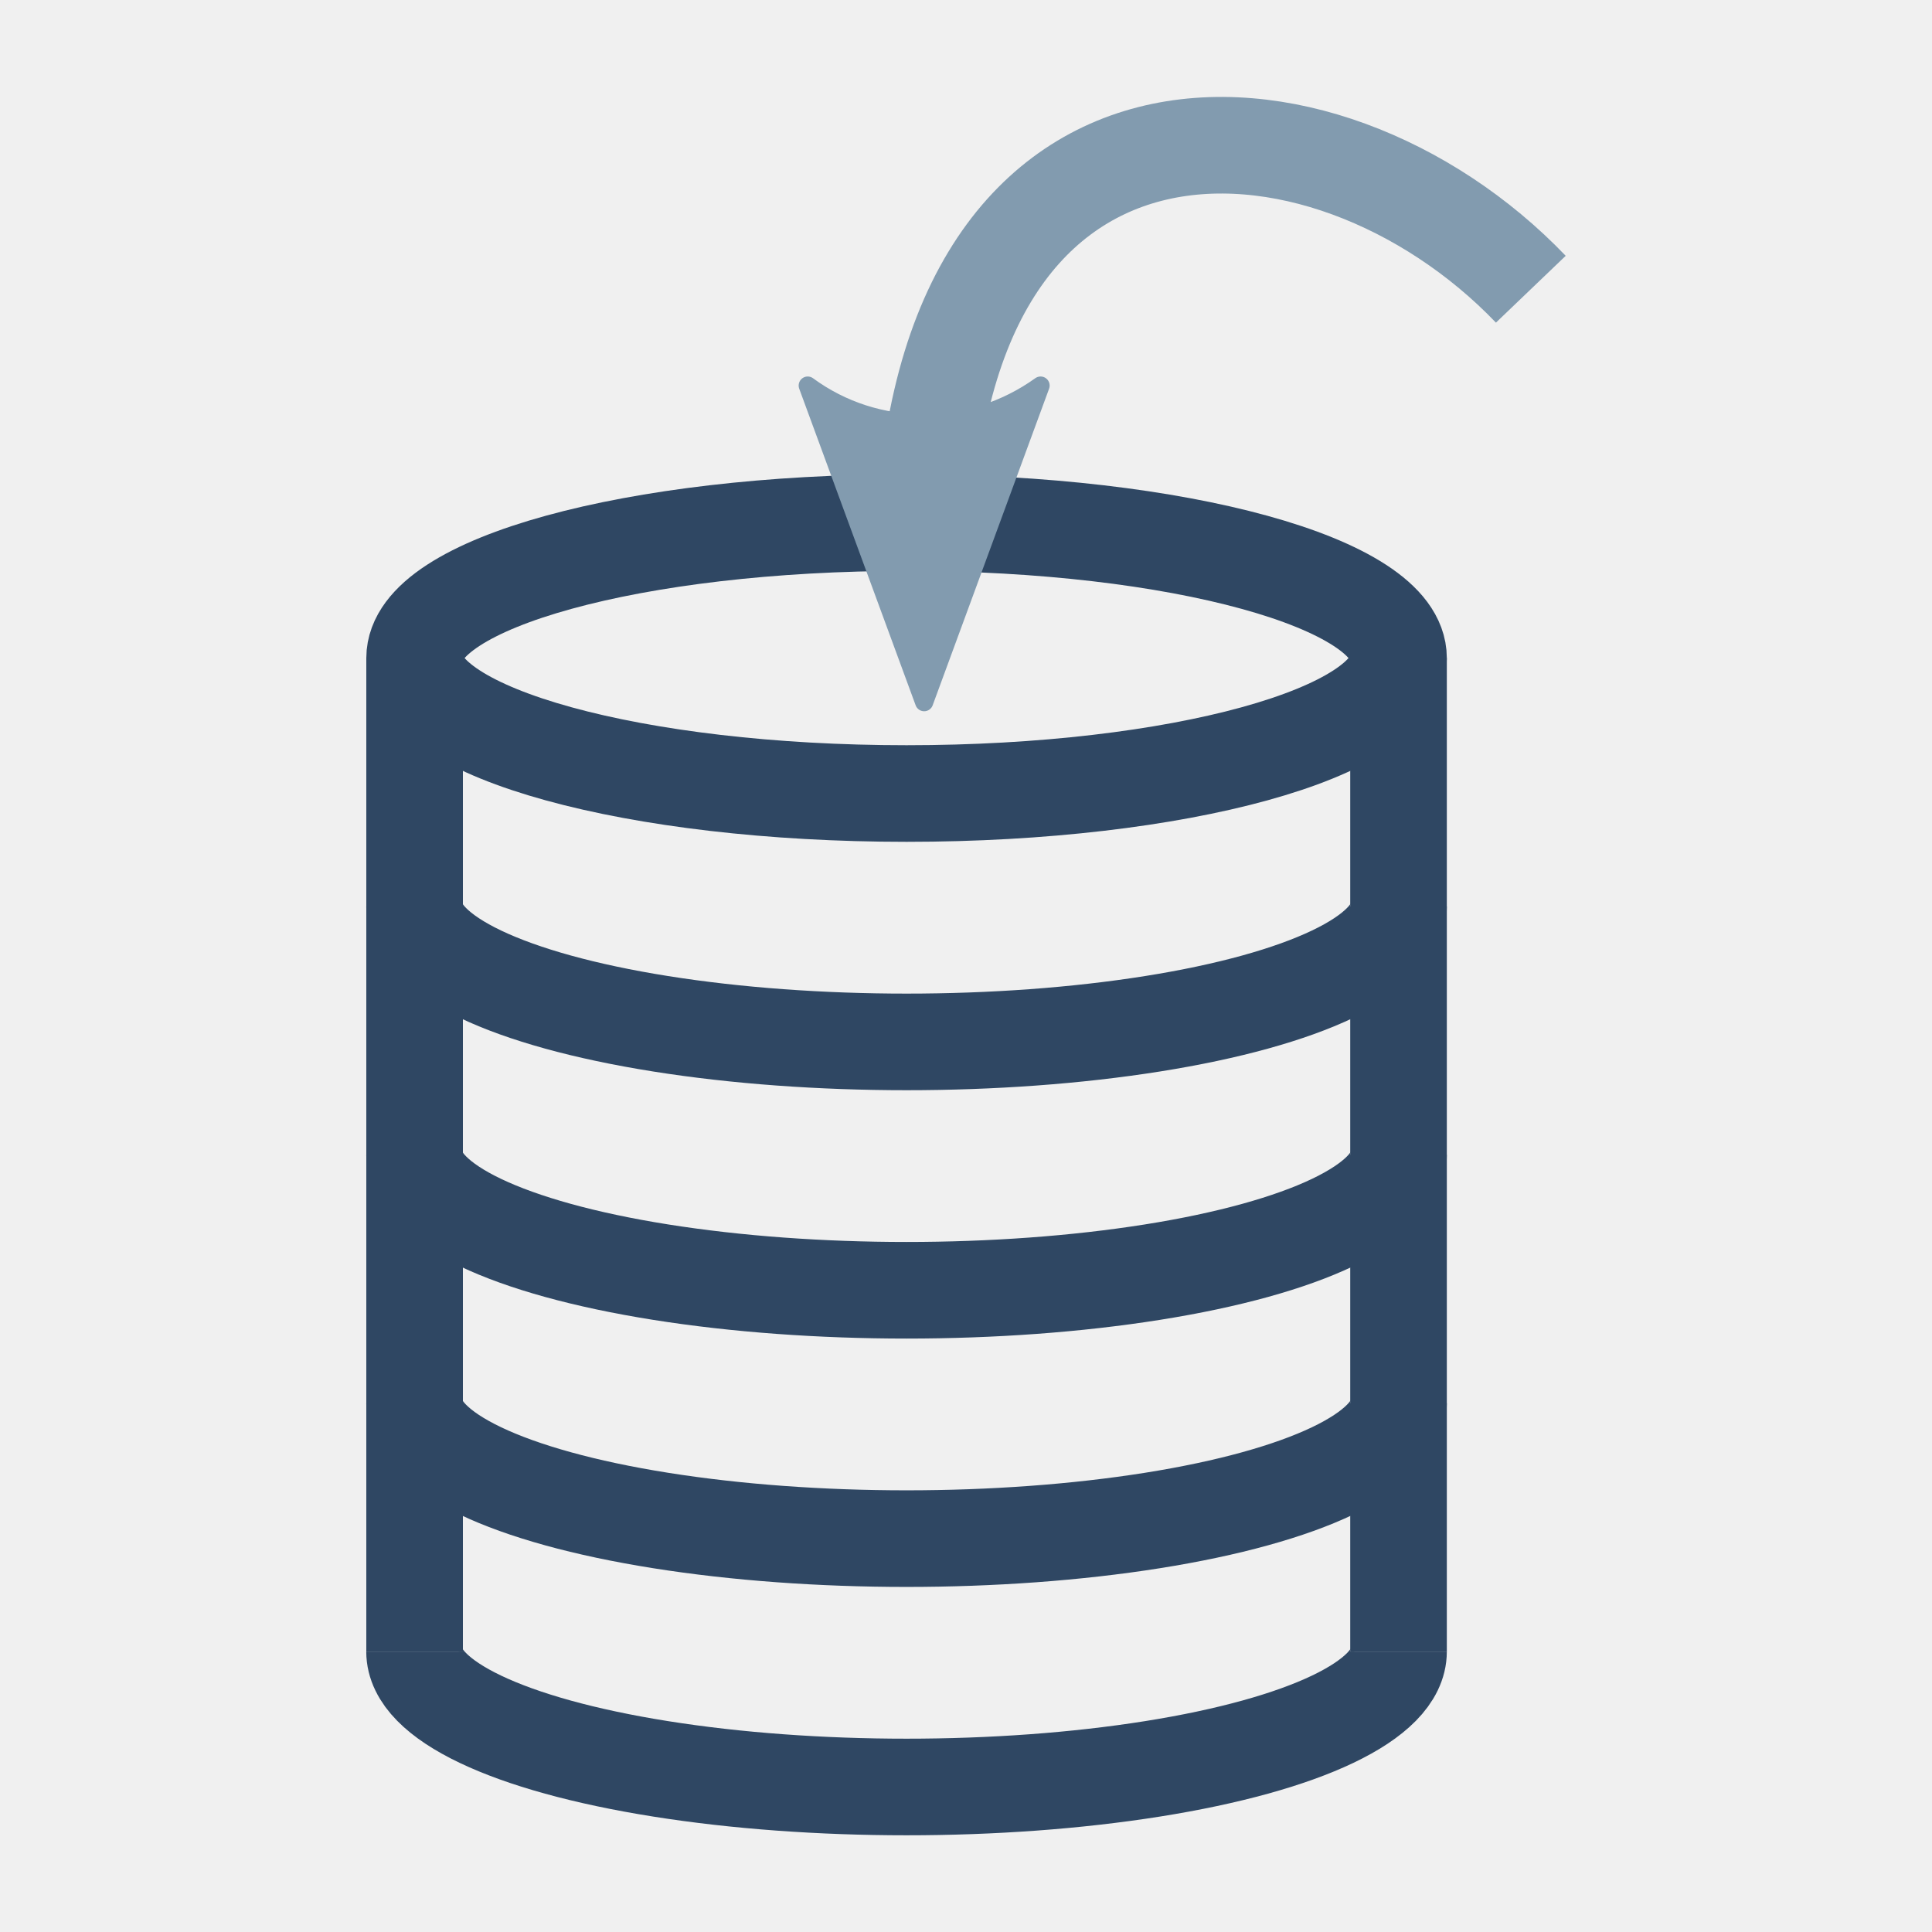
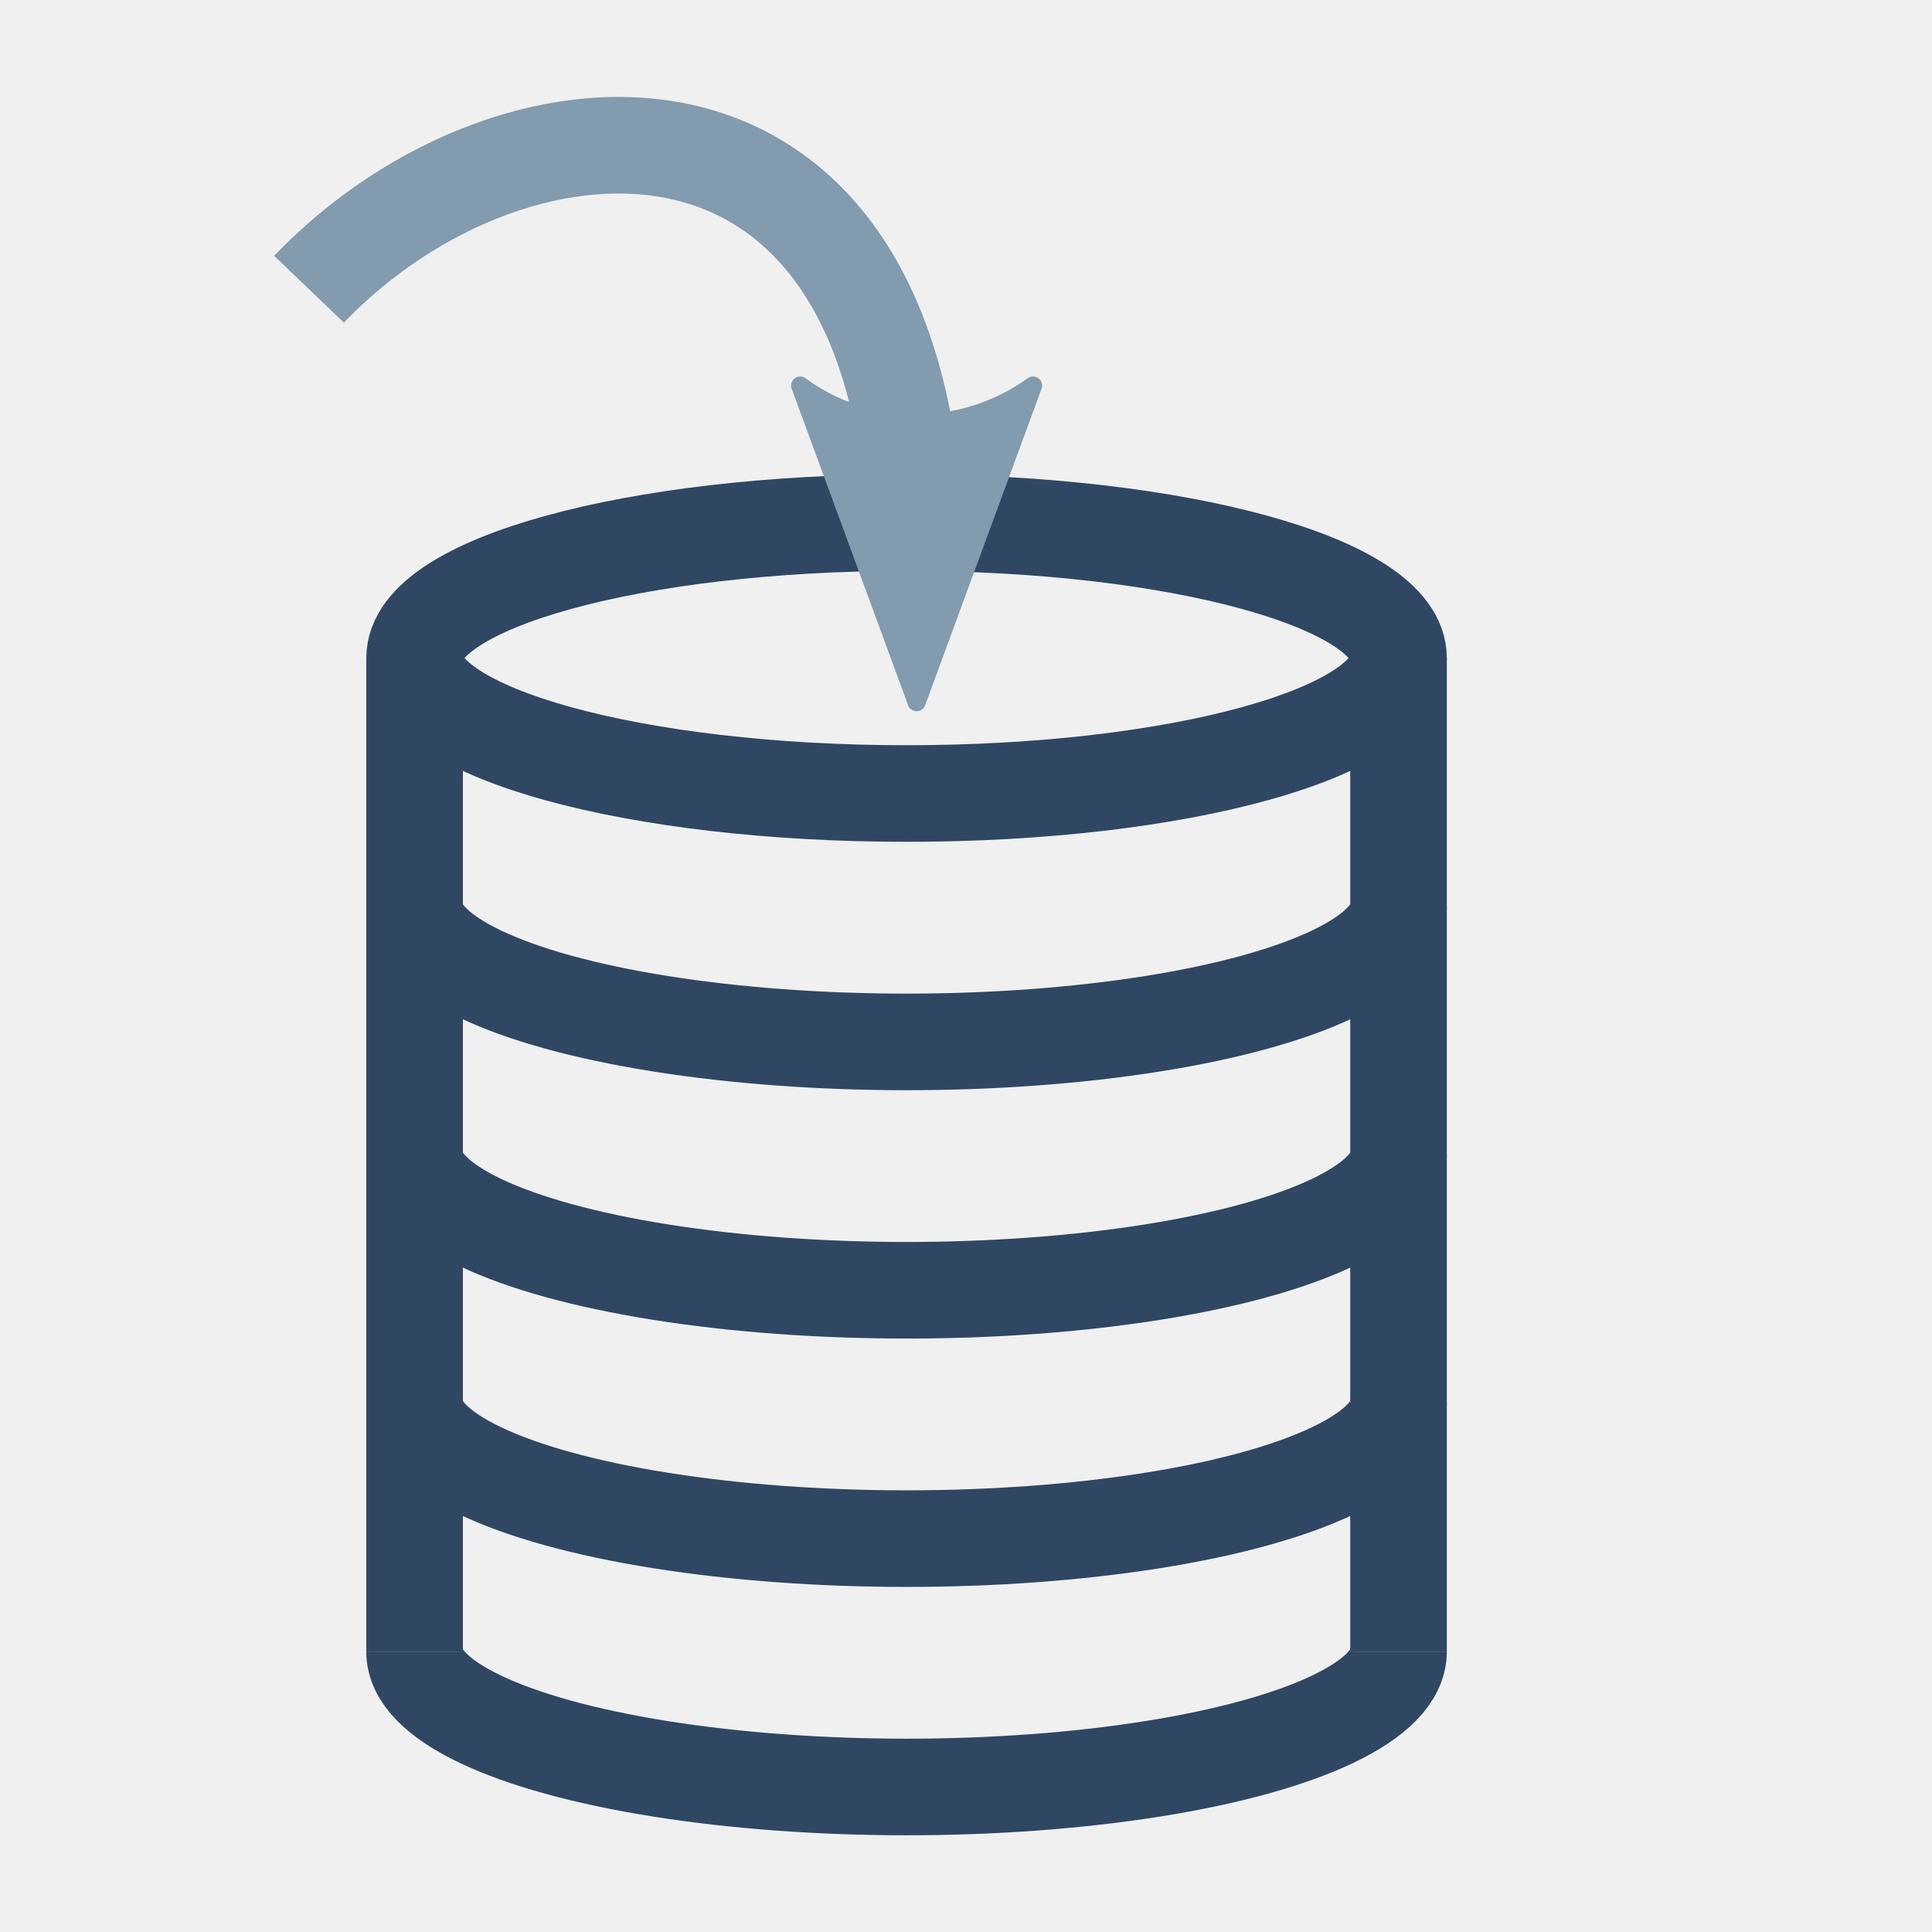
<svg xmlns="http://www.w3.org/2000/svg" width="40" height="40" viewBox="0 0 40 40" id="svg4194" version="1.1">
  <defs id="defs4196">
    <marker orient="auto" refY="0" refX="0" id="Arrow2Sstart" style="overflow:visible">
      <path id="path4234" style="fill-rule:evenodd;stroke-width:0.625;stroke-linejoin:round" d="M 8.719,4.034 -2.207,0.016 8.719,-4.002 c -1.745,2.372 -1.735,5.617 -6e-7,8.035 z" transform="matrix(0.3,0,0,0.3,-0.69,0)" />
    </marker>
    <marker style="overflow:visible" id="marker4816" refX="0" refY="0" orient="auto">
      <path transform="matrix(0.3,0,0,0.3,-0.69,0)" d="M 8.719,4.034 -2.207,0.016 8.719,-4.002 c -1.745,2.372 -1.735,5.617 -6e-7,8.035 z" style="fill:#829baf;fill-opacity:1;fill-rule:evenodd;stroke:#829baf;stroke-width:0.625;stroke-linejoin:round;stroke-opacity:1" id="path4818" />
    </marker>
    <marker orient="auto" refY="0" refX="0" id="marker4601" style="overflow:visible">
      <path id="path4228" style="fill:#000000;fill-opacity:1;fill-rule:evenodd;stroke:#000000;stroke-width:0.625;stroke-linejoin:round;stroke-opacity:1" d="M 8.719,4.034 -2.207,0.016 8.719,-4.002 c -1.745,2.372 -1.735,5.617 -6e-7,8.035 z" transform="scale(0.6,0.6)" />
    </marker>
    <marker orient="auto" refY="0" refX="0" id="Arrow1Mstart" style="overflow:visible">
      <path id="path4210" d="M 0,0 5,-5 -12.5,0 5,5 0,0 Z" style="fill:#000000;fill-opacity:1;fill-rule:evenodd;stroke:#000000;stroke-width:1pt;stroke-opacity:1" transform="matrix(0.4,0,0,0.4,4,0)" />
    </marker>
    <marker orient="auto" refY="0" refX="0" id="StopS" style="overflow:visible">
      <path id="path4318" d="M 0,5.65 0,-5.65" style="fill:none;fill-opacity:0.75;fill-rule:evenodd;stroke:#2f4763;stroke-width:1pt;stroke-opacity:1" transform="scale(0.2,0.2)" />
    </marker>
    <marker orient="auto" refY="0" refX="0" id="marker4671" style="overflow:visible">
      <path id="path4673" style="fill:#2f4763;fill-opacity:1;fill-rule:evenodd;stroke:#2f4763;stroke-width:0.625;stroke-linejoin:round;stroke-opacity:1" d="M 8.719,4.034 -2.207,0.016 8.719,-4.002 c -1.745,2.372 -1.735,5.617 -6e-7,8.035 z" transform="scale(0.6,0.6)" />
    </marker>
    <marker orient="auto" refY="0" refX="0" id="EmptyTriangleInM" style="overflow:visible">
      <path id="path4297" d="m 5.77,0 -8.65,5 0,-10 8.65,5 z" style="fill:#ffffff;fill-rule:evenodd;stroke:#2f4763;stroke-width:1pt;stroke-opacity:1" transform="matrix(-0.4,0,0,-0.4,1.8,0)" />
    </marker>
    <marker orient="auto" refY="0" refX="0" id="marker4527" style="overflow:visible">
      <path id="path4529" style="fill:#2f4763;fill-opacity:1;fill-rule:evenodd;stroke:#2f4763;stroke-width:0.625;stroke-linejoin:round;stroke-opacity:1" d="M 8.719,4.034 -2.207,0.016 8.719,-4.002 c -1.745,2.372 -1.735,5.617 -6e-7,8.035 z" transform="scale(0.6,0.6)" />
    </marker>
    <marker orient="auto" refY="0" refX="0" id="Arrow2Mstart" style="overflow:visible">
      <path id="path4167" style="fill:#2f4763;fill-opacity:1;fill-rule:evenodd;stroke:#2f4763;stroke-width:0.625;stroke-linejoin:round;stroke-opacity:1" d="M 8.719,4.034 -2.207,0.016 8.719,-4.002 c -1.745,2.372 -1.735,5.617 -6e-7,8.035 z" transform="scale(0.6,0.6)" />
    </marker>
  </defs>
  <g id="layer1" transform="translate(0,-24)">
    <path style="color:#000000;clip-rule:nonzero;display:inline;overflow:visible;visibility:visible;opacity:1;isolation:auto;mix-blend-mode:normal;color-interpolation:sRGB;color-interpolation-filters:linearRGB;solid-color:#000000;solid-opacity:1;fill:none;fill-opacity:1;fill-rule:nonzero;stroke:#2f4763;stroke-width:2;stroke-linecap:butt;stroke-linejoin:miter;stroke-miterlimit:4;stroke-dasharray:none;stroke-dashoffset:0;stroke-opacity:1;color-rendering:auto;image-rendering:auto;shape-rendering:auto;text-rendering:auto;enable-background:accumulate" d="m 28.955,53.052 a 10.186,2.804 0 0 1 -5.093,2.428 10.186,2.804 0 0 1 -10.186,0 10.186,2.804 0 0 1 -5.093,-2.428" id="path5967" />
    <path style="color:#000000;clip-rule:nonzero;display:inline;overflow:visible;visibility:visible;opacity:1;isolation:auto;mix-blend-mode:normal;color-interpolation:sRGB;color-interpolation-filters:linearRGB;solid-color:#000000;solid-opacity:1;fill:none;fill-opacity:1;fill-rule:nonzero;stroke:#2f4763;stroke-width:2;stroke-linecap:butt;stroke-linejoin:miter;stroke-miterlimit:4;stroke-dasharray:none;stroke-dashoffset:0;stroke-opacity:1;color-rendering:auto;image-rendering:auto;shape-rendering:auto;text-rendering:auto;enable-background:accumulate" d="m 28.955,58.194 a 10.186,2.804 0 0 1 -5.093,2.428 10.186,2.804 0 0 1 -10.186,0 10.186,2.804 0 0 1 -5.093,-2.428" id="path5975" />
    <path style="color:#000000;clip-rule:nonzero;display:inline;overflow:visible;visibility:visible;opacity:1;isolation:auto;mix-blend-mode:normal;color-interpolation:sRGB;color-interpolation-filters:linearRGB;solid-color:#000000;solid-opacity:1;fill:none;fill-opacity:1;fill-rule:nonzero;stroke:#2f4763;stroke-width:2;stroke-linecap:butt;stroke-linejoin:miter;stroke-miterlimit:4;stroke-dasharray:none;stroke-dashoffset:0;stroke-opacity:1;color-rendering:auto;image-rendering:auto;shape-rendering:auto;text-rendering:auto;enable-background:accumulate" d="m 28.955,47.91 a 10.186,2.804 0 0 1 -5.093,2.428 10.186,2.804 0 0 1 -10.186,0 10.186,2.804 0 0 1 -5.093,-2.428" id="path5977" />
    <path style="color:#000000;clip-rule:nonzero;display:inline;overflow:visible;visibility:visible;opacity:1;isolation:auto;mix-blend-mode:normal;color-interpolation:sRGB;color-interpolation-filters:linearRGB;solid-color:#000000;solid-opacity:1;fill:none;fill-opacity:1;fill-rule:nonzero;stroke:#2f4763;stroke-width:2;stroke-linecap:butt;stroke-linejoin:miter;stroke-miterlimit:4;stroke-dasharray:none;stroke-dashoffset:0;stroke-opacity:1;color-rendering:auto;image-rendering:auto;shape-rendering:auto;text-rendering:auto;enable-background:accumulate" d="m 28.955,42.768 a 10.186,2.804 0 0 1 -5.093,2.428 10.186,2.804 0 0 1 -10.186,0 10.186,2.804 0 0 1 -5.093,-2.428" id="path5979" />
    <path style="color:#000000;clip-rule:nonzero;display:inline;overflow:visible;visibility:visible;opacity:1;isolation:auto;mix-blend-mode:normal;color-interpolation:sRGB;color-interpolation-filters:linearRGB;solid-color:#000000;solid-opacity:1;fill:none;fill-opacity:1;fill-rule:nonzero;stroke:#2f4763;stroke-width:2;stroke-linecap:butt;stroke-linejoin:miter;stroke-miterlimit:4;stroke-dasharray:none;stroke-dashoffset:0;stroke-opacity:1;color-rendering:auto;image-rendering:auto;shape-rendering:auto;text-rendering:auto;enable-background:accumulate" d="M 28.955,37.624 A 10.186,2.805 0 0 1 18.77,40.429 10.186,2.805 0 0 1 8.584,37.624 10.186,2.805 0 0 1 18.77,34.82 10.186,2.805 0 0 1 28.955,37.624 Z" id="path5983" />
    <path style="fill:none;fill-rule:evenodd;stroke:#2f4763;stroke-width:2;stroke-linecap:butt;stroke-linejoin:miter;stroke-miterlimit:4;stroke-dasharray:none;stroke-opacity:1" d="m 8.584,58.194 0,-20.568" id="path5985" />
    <path id="path5987" d="m 28.955,58.194 0,-20.568" style="fill:none;fill-rule:evenodd;stroke:#2f4763;stroke-width:2;stroke-linecap:butt;stroke-linejoin:miter;stroke-miterlimit:4;stroke-dasharray:none;stroke-opacity:1" />
-     <path style="color:#000000;clip-rule:nonzero;display:inline;overflow:visible;visibility:visible;opacity:1;isolation:auto;mix-blend-mode:normal;color-interpolation:sRGB;color-interpolation-filters:linearRGB;solid-color:#000000;solid-opacity:1;fill:none;fill-opacity:1;fill-rule:nonzero;stroke:#829baf;stroke-width:2;stroke-linecap:butt;stroke-linejoin:miter;stroke-miterlimit:4;stroke-dasharray:none;stroke-dashoffset:0;stroke-opacity:1;marker-start:url(#marker4816);color-rendering:auto;image-rendering:auto;shape-rendering:auto;text-rendering:auto;enable-background:accumulate" d="m 19.124,35.834 c 0,-10.804 8.3,-10.304 12.57,-5.846" id="path4808" />
+     <path style="color:#000000;clip-rule:nonzero;display:inline;overflow:visible;visibility:visible;opacity:1;isolation:auto;mix-blend-mode:normal;color-interpolation:sRGB;color-interpolation-filters:linearRGB;solid-color:#000000;solid-opacity:1;fill:none;fill-opacity:1;fill-rule:nonzero;stroke:#829baf;stroke-width:2;stroke-linecap:butt;stroke-linejoin:miter;stroke-miterlimit:4;stroke-dasharray:none;stroke-dashoffset:0;stroke-opacity:1;marker-start:url(#marker4816);color-rendering:auto;image-rendering:auto;shape-rendering:auto;text-rendering:auto;enable-background:accumulate" d="m 18.968,35.834 c 0,-10.804 -8.3,-10.304 -12.57,-5.846" id="path4808" />
  </g>
</svg>
